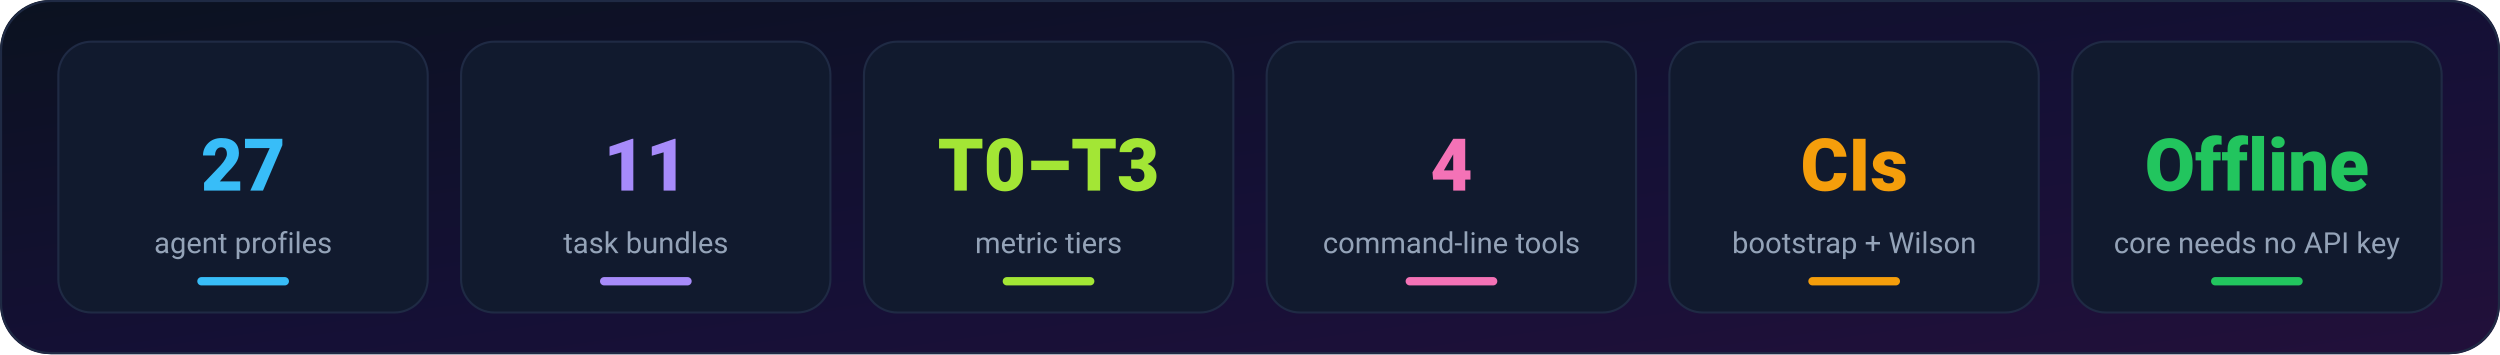
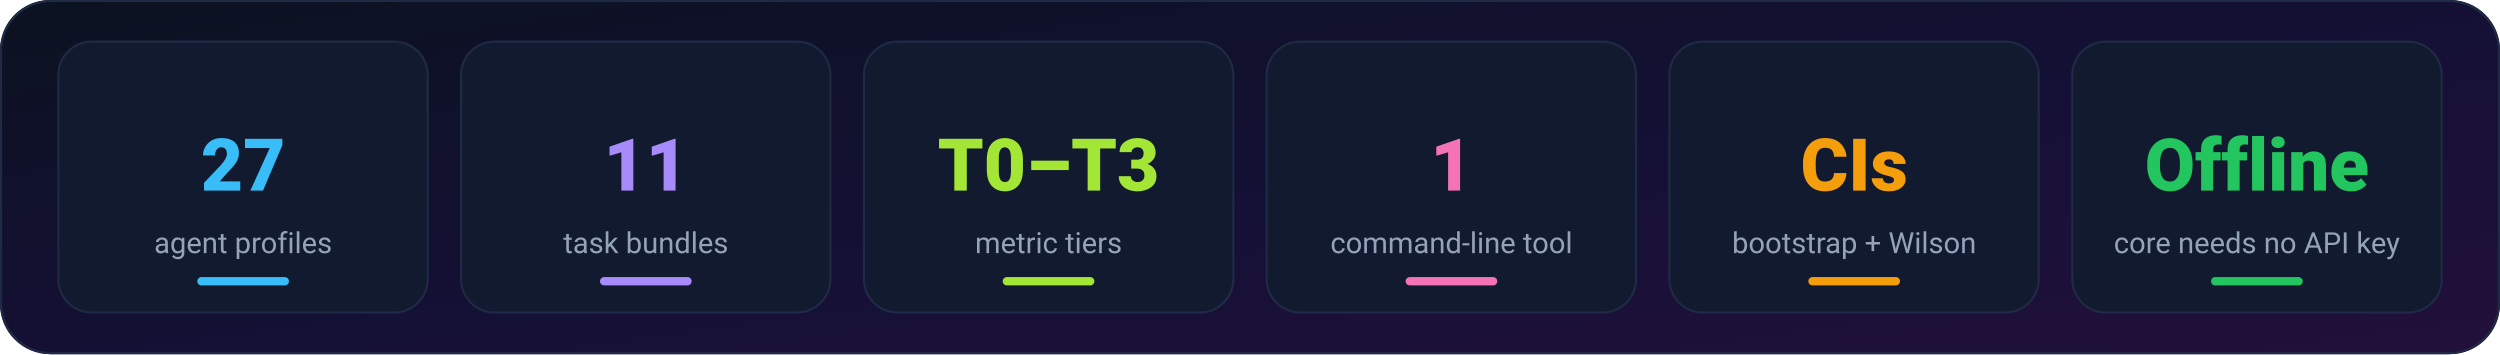
<svg xmlns="http://www.w3.org/2000/svg" viewBox="0 0 1200 170" width="1200" height="170" role="img" aria-labelledby="t d" font-family="ui-sans-serif,-apple-system,'Segoe UI',Roboto,Helvetica,Arial,sans-serif">
  <defs>
    <linearGradient id="bg" x1="0" y1="0" x2="1" y2="1">
      <stop offset="0" stop-color="#0b1220" />
      <stop offset=".55" stop-color="#151036" />
      <stop offset="1" stop-color="#22103a" />
    </linearGradient>
    <linearGradient id="ttl" x1="0" y1="0" x2="1" y2="0">
      <stop offset="0" stop-color="#7dd3fc" />
      <stop offset=".5" stop-color="#c4b5fd" />
      <stop offset="1" stop-color="#f9a8d4" />
    </linearGradient>
    <radialGradient id="glow" cx=".5" cy=".5" r=".5">
      <stop offset="0" stop-color="#a78bfa" stop-opacity=".9" />
      <stop offset="1" stop-color="#a78bfa" stop-opacity="0" />
    </radialGradient>
    <filter id="soft" x="-50%" y="-50%" width="200%" height="200%">
      <feGaussianBlur stdDeviation="3" />
    </filter>
    <marker id="arr" viewBox="0 0 10 10" refX="8" refY="5" markerWidth="7" markerHeight="7" orient="auto-start-reverse">
      <path d="M1 1 L9 5 L1 9" fill="none" stroke="#94a3b8" stroke-width="1.6" stroke-linecap="round" stroke-linejoin="round" />
    </marker>
    <linearGradient id="shine" x1="0" y1="0" x2="1" y2="0">
      <stop offset="0" stop-color="#fff" stop-opacity="0" />
      <stop offset=".5" stop-color="#fff" stop-opacity=".12" />
      <stop offset="1" stop-color="#fff" stop-opacity="0" />
    </linearGradient>
  </defs>
  <style>@media (prefers-reduced-motion: reduce){.motion{display:none}}</style>
  <rect width="1200" height="170" rx="24" fill="url(#bg)" />
  <rect x=".5" y=".5" width="1199" height="169" rx="24" fill="none" stroke="#1f2a44" />
  <clipPath id="c0">
    <rect x="28" y="20" width="177.3" height="130" rx="16" />
  </clipPath>
  <rect x="28" y="20" width="177.3" height="130" rx="16" fill="#111a2e" stroke="#1f2a44" />
  <text x="116.7" y="91.5" font-size="35" fill="#38bdf8" font-weight="800" text-anchor="middle">27</text>
  <text x="116.7" y="121.5" font-size="14" fill="#94a3b8" text-anchor="middle">agent profiles</text>
  <rect x="94.7" y="133" width="44" height="4" rx="2" fill="#38bdf8" />
  <g class="motion" clip-path="url(#c0)">
    <rect x="-40" y="20" width="60" height="130" fill="url(#shine)">
      <animate attributeName="x" values="-40;213.3;213.3" keyTimes="0;.35;1" dur="5s" begin="0s" repeatCount="indefinite" />
    </rect>
  </g>
  <clipPath id="c1">
    <rect x="221.3" y="20" width="177.3" height="130" rx="16" />
  </clipPath>
  <rect x="221.3" y="20" width="177.3" height="130" rx="16" fill="#111a2e" stroke="#1f2a44" />
  <text x="310" y="91.5" font-size="35" fill="#a78bfa" font-weight="800" text-anchor="middle">11</text>
  <text x="310" y="121.5" font-size="14" fill="#94a3b8" text-anchor="middle">task bundles</text>
  <rect x="288" y="133" width="44" height="4" rx="2" fill="#a78bfa" />
  <g class="motion" clip-path="url(#c1)">
    <rect x="153.3" y="20" width="60" height="130" fill="url(#shine)">
      <animate attributeName="x" values="153.3;406.7;406.7" keyTimes="0;.35;1" dur="5s" begin="0.5s" repeatCount="indefinite" />
    </rect>
  </g>
  <clipPath id="c2">
    <rect x="414.7" y="20" width="177.3" height="130" rx="16" />
  </clipPath>
  <rect x="414.7" y="20" width="177.3" height="130" rx="16" fill="#111a2e" stroke="#1f2a44" />
  <text x="503.3" y="91.5" font-size="35" fill="#a3e635" font-weight="800" text-anchor="middle">T0–T3</text>
  <text x="503.3" y="121.5" font-size="14" fill="#94a3b8" text-anchor="middle">metric tiers</text>
  <rect x="481.3" y="133" width="44" height="4" rx="2" fill="#a3e635" />
  <g class="motion" clip-path="url(#c2)">
    <rect x="346.7" y="20" width="60" height="130" fill="url(#shine)">
      <animate attributeName="x" values="346.7;600;600" keyTimes="0;.35;1" dur="5s" begin="1s" repeatCount="indefinite" />
    </rect>
  </g>
  <clipPath id="c3">
    <rect x="608" y="20" width="177.3" height="130" rx="16" />
  </clipPath>
  <rect x="608" y="20" width="177.3" height="130" rx="16" fill="#111a2e" stroke="#1f2a44" />
-   <text x="696.7" y="91.5" font-size="35" fill="#f472b6" font-weight="800" text-anchor="middle">4</text>
-   <text x="696.7" y="121.5" font-size="14" fill="#94a3b8" text-anchor="middle">command-line tools</text>
+   <text x="696.7" y="91.5" font-size="35" fill="#f472b6" font-weight="800" text-anchor="middle">1</text>
+   <text x="696.7" y="121.5" font-size="14" fill="#94a3b8" text-anchor="middle">command-line tool</text>
  <rect x="674.7" y="133" width="44" height="4" rx="2" fill="#f472b6" />
  <g class="motion" clip-path="url(#c3)">
    <rect x="540" y="20" width="60" height="130" fill="url(#shine)">
      <animate attributeName="x" values="540;793.3;793.3" keyTimes="0;.35;1" dur="5s" begin="1.5s" repeatCount="indefinite" />
    </rect>
  </g>
  <clipPath id="c4">
    <rect x="801.3" y="20" width="177.3" height="130" rx="16" />
  </clipPath>
  <rect x="801.3" y="20" width="177.3" height="130" rx="16" fill="#111a2e" stroke="#1f2a44" />
  <text x="890" y="91.5" font-size="35" fill="#f59e0b" font-weight="800" text-anchor="middle">CIs</text>
  <text x="890" y="121.5" font-size="14" fill="#94a3b8" text-anchor="middle">bootstrap + Wilson</text>
  <rect x="868" y="133" width="44" height="4" rx="2" fill="#f59e0b" />
  <g class="motion" clip-path="url(#c4)">
    <rect x="733.3" y="20" width="60" height="130" fill="url(#shine)">
      <animate attributeName="x" values="733.3;986.7;986.7" keyTimes="0;.35;1" dur="5s" begin="2s" repeatCount="indefinite" />
    </rect>
  </g>
  <clipPath id="c5">
    <rect x="994.7" y="20" width="177.3" height="130" rx="16" />
  </clipPath>
  <rect x="994.7" y="20" width="177.3" height="130" rx="16" fill="#111a2e" stroke="#1f2a44" />
  <text x="1083.3" y="91.5" font-size="35" fill="#22c55e" font-weight="800" text-anchor="middle">Offline</text>
  <text x="1083.3" y="121.5" font-size="14" fill="#94a3b8" text-anchor="middle">core needs no API key</text>
  <rect x="1061.3" y="133" width="44" height="4" rx="2" fill="#22c55e" />
  <g class="motion" clip-path="url(#c5)">
    <rect x="926.7" y="20" width="60" height="130" fill="url(#shine)">
      <animate attributeName="x" values="926.7;1180;1180" keyTimes="0;.35;1" dur="5s" begin="2.5s" repeatCount="indefinite" />
    </rect>
  </g>
</svg>
